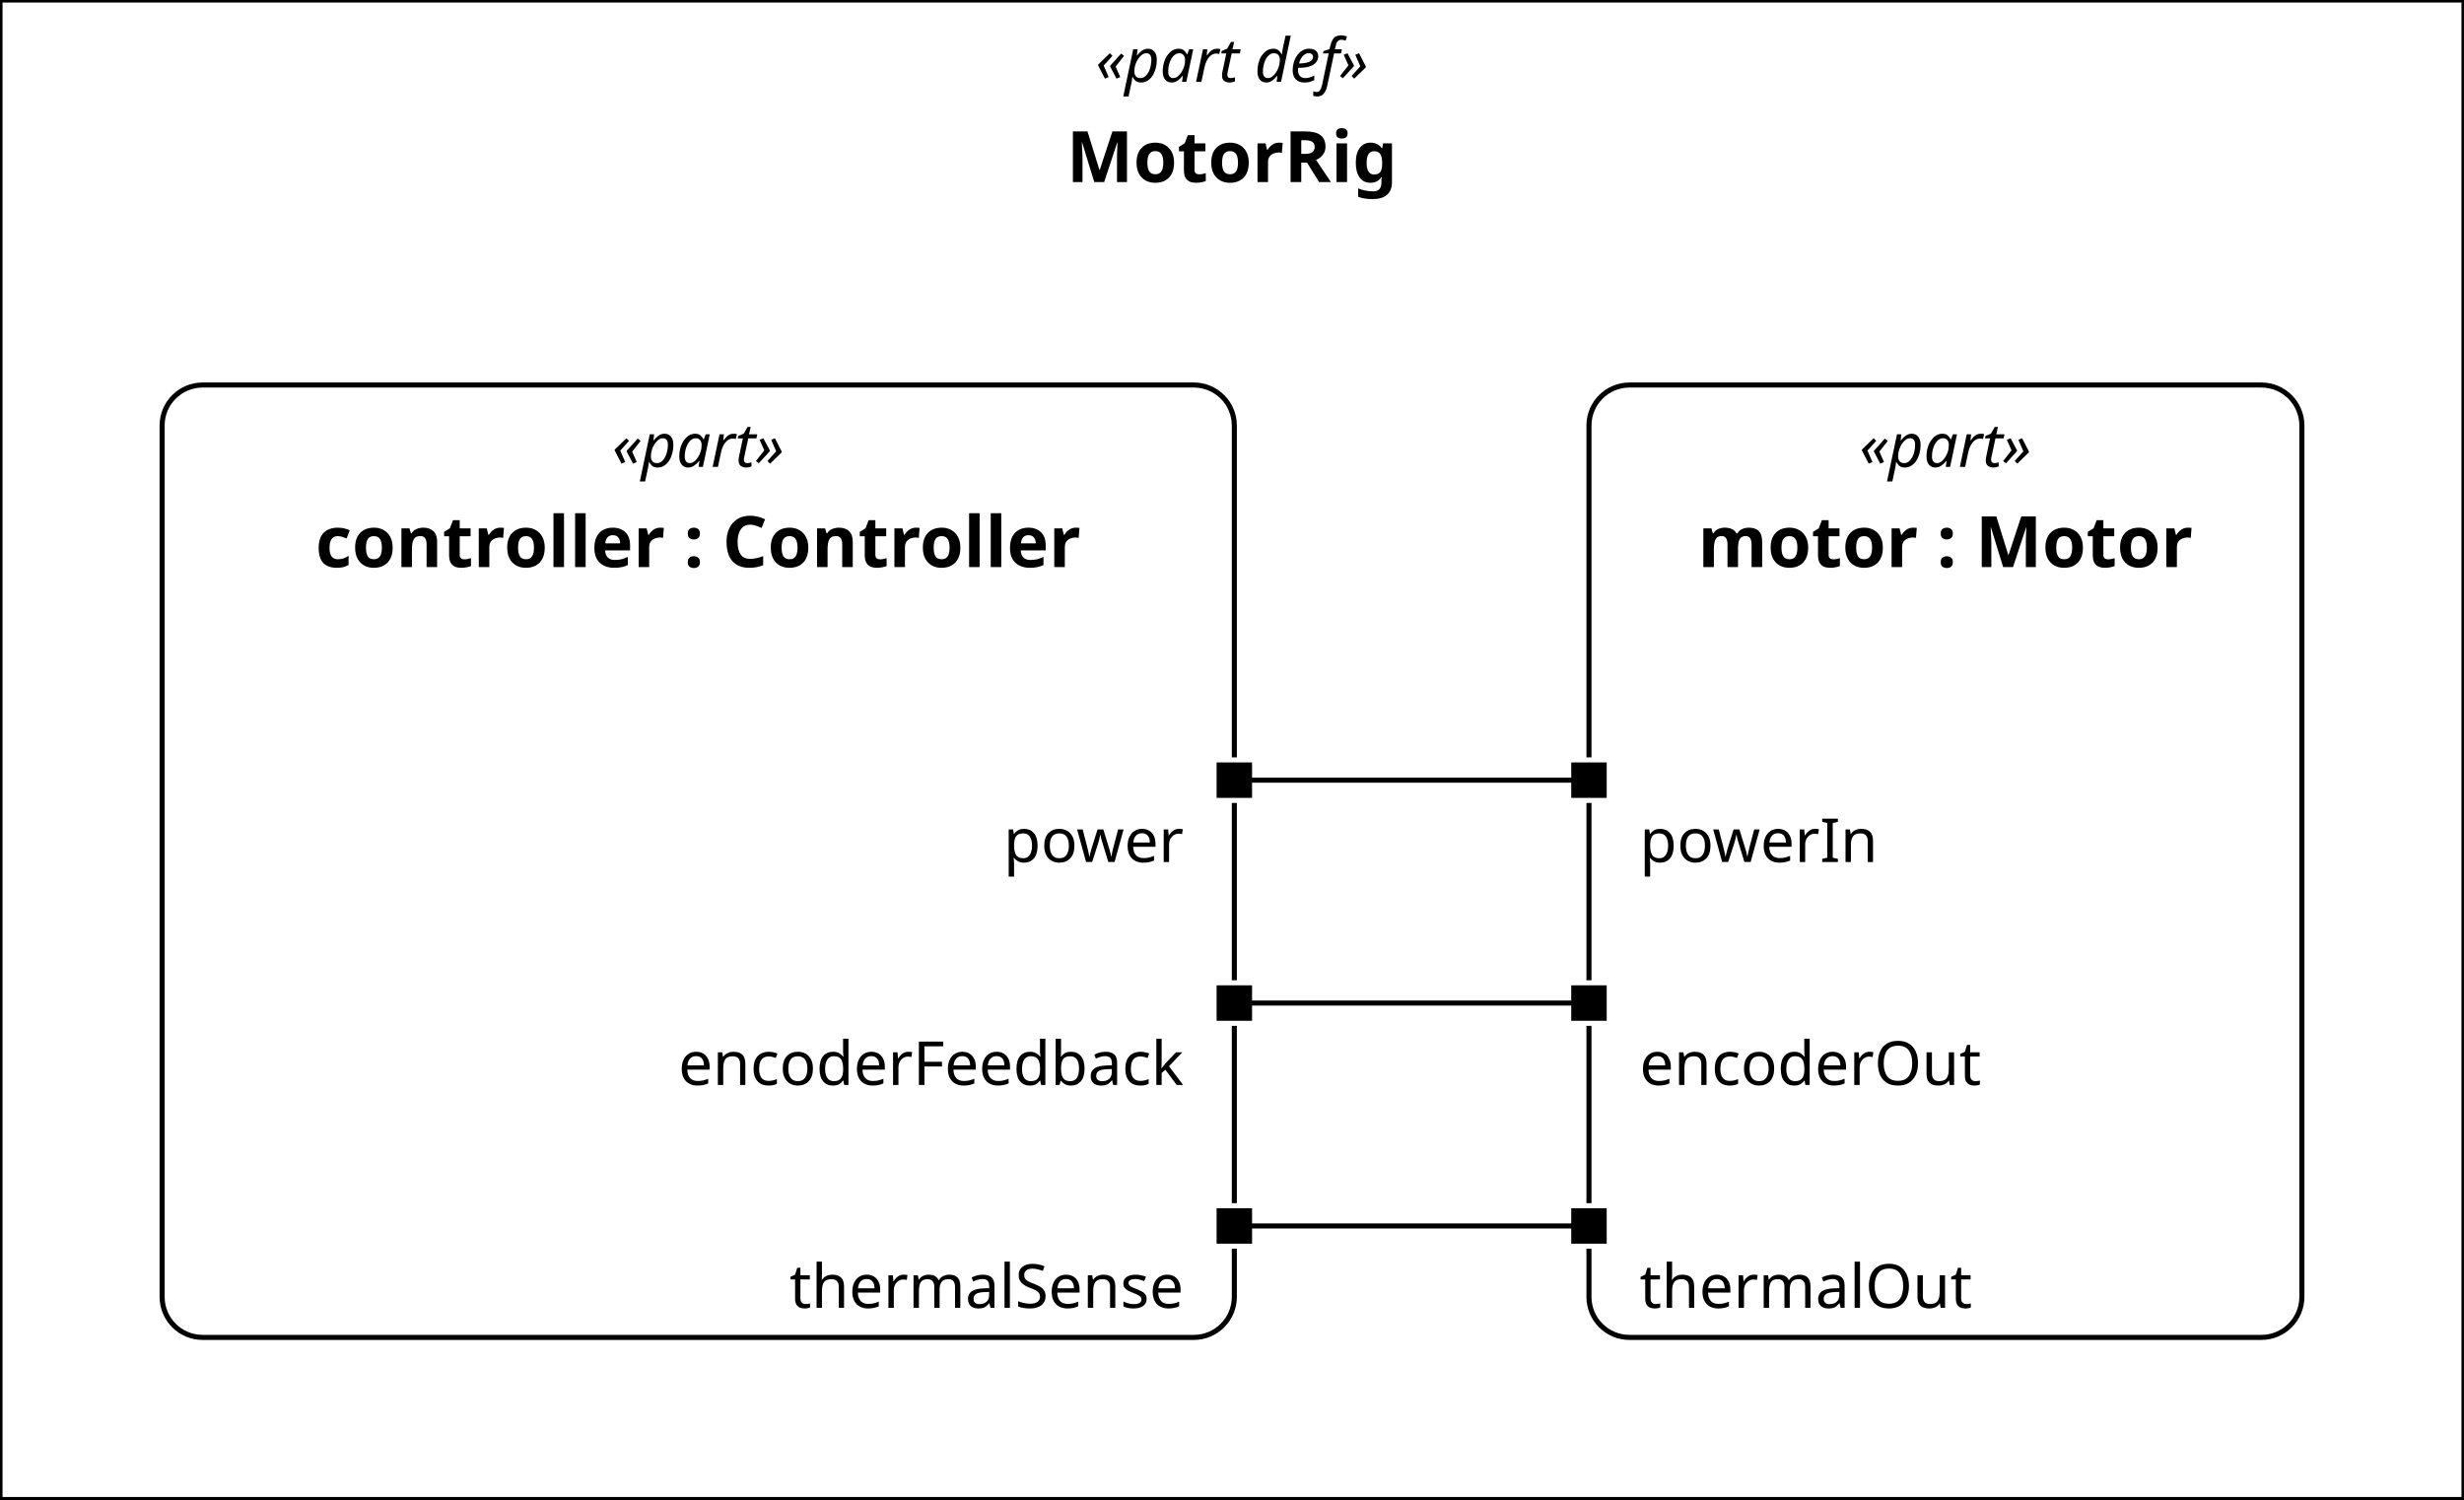
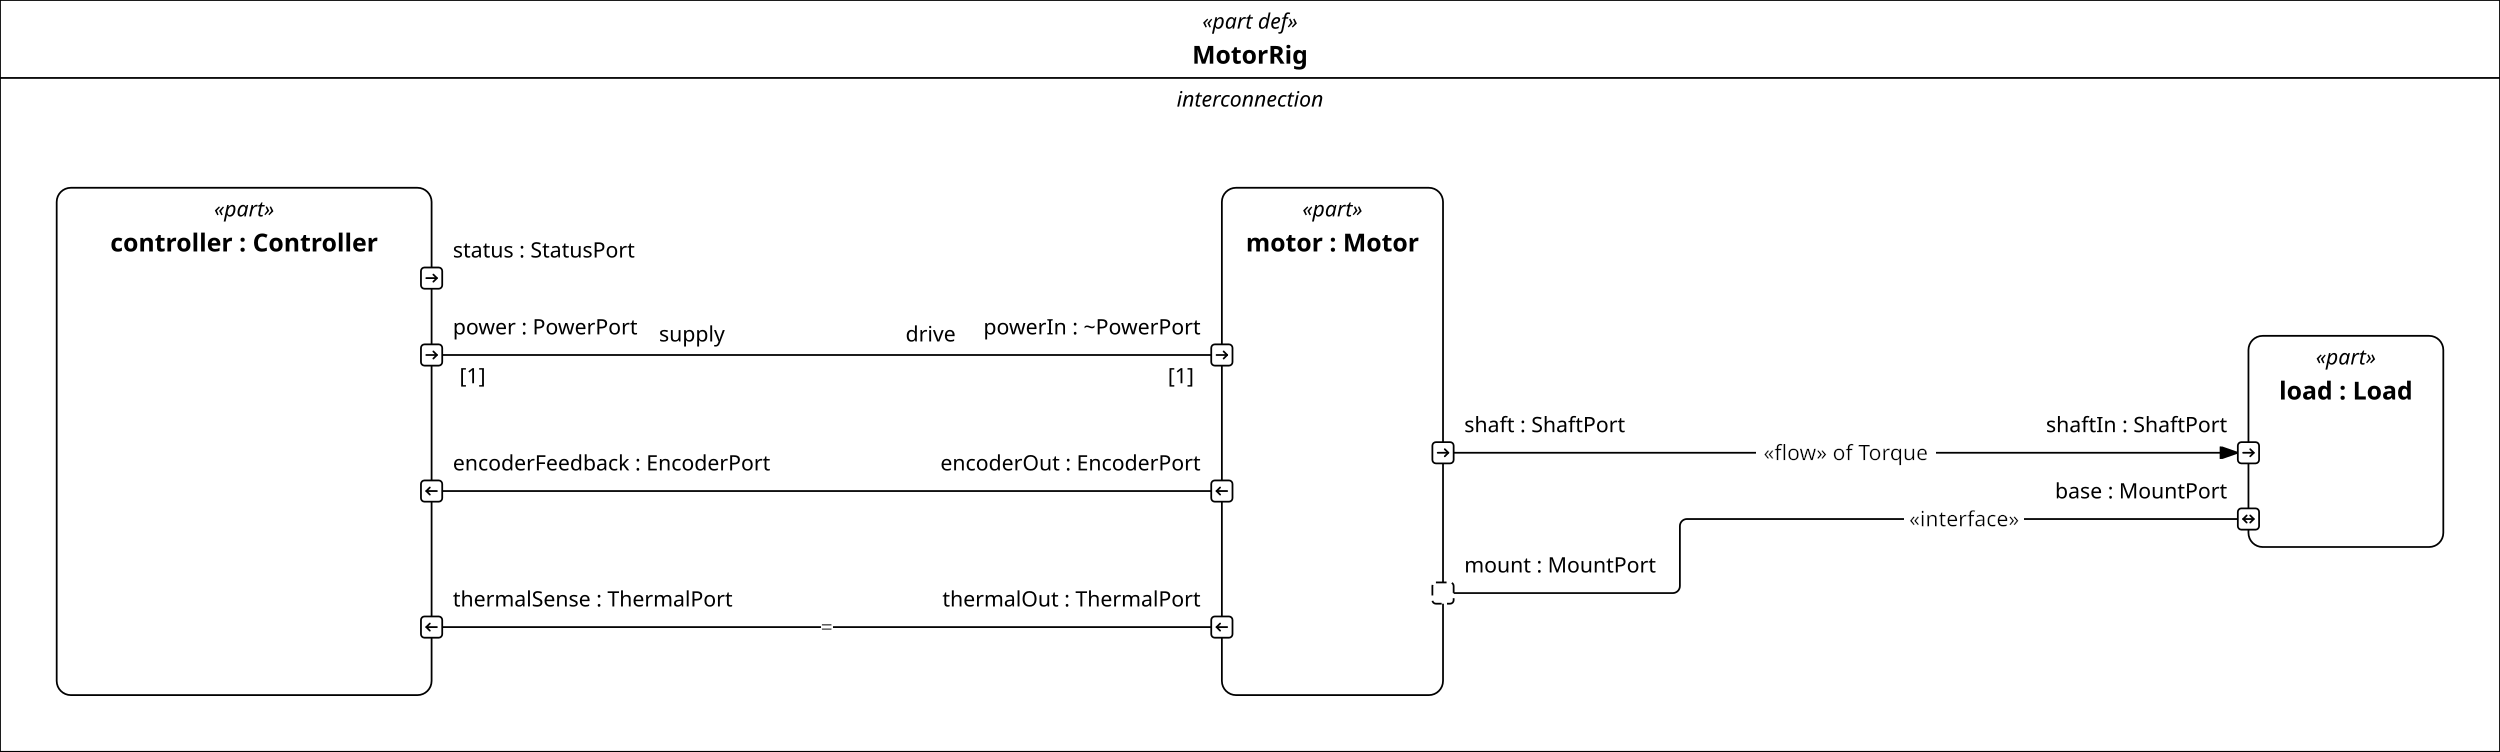
- <svg xmlns="http://www.w3.org/2000/svg" width="486.36" height="296.00" viewBox="0 0 486.36 296.00">
+ <svg xmlns="http://www.w3.org/2000/svg" width="1411.28" height="424.40" viewBox="0 0 1411.28 424.40">
  <defs>
    <marker id="line-end-open-chevron" markerWidth="10.165" markerHeight="7" refX="10.165" refY="3.5" orient="auto">
      <polyline points="0 0, 10 3.5, 0 7" fill="none" stroke="#000000" stroke-width="1.00" stroke-linejoin="bevel" />
    </marker>
    <marker id="line-end-hollow-triangle" markerWidth="10.165" markerHeight="7" refX="10.165" refY="3.5" orient="auto">
      <polygon points="0 0, 10 3.5, 0 7" fill="#FFFFFF" stroke="#000000" stroke-width="1.00" stroke-linejoin="bevel" />
    </marker>
    <marker id="line-end-filled-arrow" markerWidth="10.165" markerHeight="7" refX="10.165" refY="3.5" orient="auto">
      <polygon points="0 0, 10 3.5, 0 7" fill="#000000" stroke="#000000" stroke-width="1.00" stroke-linejoin="bevel" />
    </marker>
    <marker id="line-end-hollow-triangle-crossbar" markerWidth="14.665" markerHeight="7" refX="14.665" refY="3.5" orient="auto">
      <polygon points="4.5 0, 14.5 3.5, 4.5 7" fill="#FFFFFF" stroke="#000000" stroke-width="1.00" stroke-linejoin="bevel" />
      <line x1="1" y1="0" x2="1" y2="7" stroke="#000000" stroke-width="1.00" />
    </marker>
    <marker id="line-end-hollow-diamond" markerWidth="14" markerHeight="8" refX="13.277" refY="4" orient="auto">
      <polygon points="1 4, 7 0, 13 4, 7 8" fill="#FFFFFF" stroke="#000000" stroke-width="1.00" stroke-linejoin="bevel" />
    </marker>
    <marker id="line-end-filled-diamond" markerWidth="14" markerHeight="8" refX="13.277" refY="4" orient="auto">
      <polygon points="1 4, 7 0, 13 4, 7 8" fill="#000000" stroke="#000000" stroke-width="1.00" stroke-linejoin="bevel" />
    </marker>
    <marker id="line-end-circle" markerWidth="10" markerHeight="10" refX="9.5" refY="5" orient="auto">
      <circle cx="5" cy="5" r="4" fill="#FFFFFF" stroke="#000000" stroke-width="1.00" />
    </marker>
    <marker id="line-end-bar" markerWidth="4" markerHeight="12" refX="2.5" refY="6" orient="auto">
      <line x1="2" y1="0" x2="2" y2="12" stroke="#000000" stroke-width="1.00" />
    </marker>
    <filter id="label-bg" x="-0.05" y="-0.05" width="1.1" height="1.1">
      <feFlood flood-color="#FFFFFF" />
      <feComposite in="SourceGraphic" operator="over" />
    </filter>
  </defs>
-   <rect x="0.00" y="0.00" width="486.36" height="296.00" fill="#FFFFFF" stroke="#000000" stroke-width="1.00" />
-   <text x="243.18" y="12.00" font-family="Noto Sans, sans-serif" font-size="12.00" font-style="italic" fill="#000000" text-anchor="middle" dominant-baseline="middle">«part def»</text>
-   <text x="243.18" y="31.00" font-family="Noto Sans, sans-serif" font-size="14.00" font-weight="bold" fill="#000000" text-anchor="middle" dominant-baseline="middle">MotorRig</text>
-   <rect x="32.00" y="76.00" width="211.64" height="188.00" fill="#FFFFFF" stroke="#000000" stroke-width="1.00" rx="8.00" ry="8.00" />
-   <text x="137.82" y="88.00" font-family="Noto Sans, sans-serif" font-size="12.00" font-style="italic" fill="#000000" text-anchor="middle" dominant-baseline="middle">«part»</text>
-   <text x="137.82" y="107.00" font-family="Noto Sans, sans-serif" font-size="14.00" font-weight="bold" fill="#000000" text-anchor="middle" dominant-baseline="middle">controller : Controller</text>
-   <rect x="313.64" y="76.00" width="140.72" height="188.00" fill="#FFFFFF" stroke="#000000" stroke-width="1.00" rx="8.00" ry="8.00" />
-   <text x="384.00" y="88.00" font-family="Noto Sans, sans-serif" font-size="12.00" font-style="italic" fill="#000000" text-anchor="middle" dominant-baseline="middle">«part»</text>
-   <text x="384.00" y="107.00" font-family="Noto Sans, sans-serif" font-size="14.00" font-weight="bold" fill="#000000" text-anchor="middle" dominant-baseline="middle">motor : Motor</text>
-   <rect x="239.64" y="150.00" width="8.00" height="8.00" fill="#000000" stroke="#FFFFFF" stroke-width="1.00" />
-   <text x="233.64" y="166.00" font-family="Noto Sans, sans-serif" font-size="12.00" fill="#000000" text-anchor="end" dominant-baseline="middle">power</text>
-   <rect x="309.64" y="150.00" width="8.00" height="8.00" fill="#000000" stroke="#FFFFFF" stroke-width="1.00" />
-   <text x="323.64" y="166.00" font-family="Noto Sans, sans-serif" font-size="12.00" fill="#000000" text-anchor="start" dominant-baseline="middle">powerIn</text>
-   <path d="M 243.64 154.00 L 313.64 154.00" fill="none" stroke="#000000" stroke-width="1.00" />
-   <rect x="309.64" y="194.00" width="8.00" height="8.00" fill="#000000" stroke="#FFFFFF" stroke-width="1.00" />
-   <text x="323.64" y="210.00" font-family="Noto Sans, sans-serif" font-size="12.00" fill="#000000" text-anchor="start" dominant-baseline="middle">encoderOut</text>
-   <rect x="239.64" y="194.00" width="8.00" height="8.00" fill="#000000" stroke="#FFFFFF" stroke-width="1.00" />
-   <text x="233.64" y="210.00" font-family="Noto Sans, sans-serif" font-size="12.00" fill="#000000" text-anchor="end" dominant-baseline="middle">encoderFeedback</text>
-   <path d="M 313.64 198.00 L 243.64 198.00" fill="none" stroke="#000000" stroke-width="1.00" />
-   <rect x="309.64" y="238.00" width="8.00" height="8.00" fill="#000000" stroke="#FFFFFF" stroke-width="1.00" />
-   <text x="323.64" y="254.00" font-family="Noto Sans, sans-serif" font-size="12.00" fill="#000000" text-anchor="start" dominant-baseline="middle">thermalOut</text>
-   <rect x="239.64" y="238.00" width="8.00" height="8.00" fill="#000000" stroke="#FFFFFF" stroke-width="1.00" />
-   <text x="233.64" y="254.00" font-family="Noto Sans, sans-serif" font-size="12.00" fill="#000000" text-anchor="end" dominant-baseline="middle">thermalSense</text>
-   <path d="M 313.64 242.00 L 243.64 242.00" fill="none" stroke="#000000" stroke-width="1.00" />
+   <rect x="0.00" y="0.00" width="1411.28" height="424.40" fill="#FFFFFF" stroke="#000000" stroke-width="1.00" />
+   <text x="705.64" y="12.00" font-family="Noto Sans, sans-serif" font-size="12.00" font-style="italic" fill="#000000" text-anchor="middle" dominant-baseline="middle">«part def»</text>
+   <text x="705.64" y="31.00" font-family="Noto Sans, sans-serif" font-size="14.00" font-weight="bold" fill="#000000" text-anchor="middle" dominant-baseline="middle">MotorRig</text>
+   <line x1="0.00" y1="44.00" x2="1411.28" y2="44.00" stroke="#000000" stroke-width="1.00" />
+   <text x="705.64" y="56.00" font-family="Noto Sans, sans-serif" font-size="12.00" font-style="italic" fill="#000000" text-anchor="middle" dominant-baseline="middle">interconnection</text>
+   <rect x="32.00" y="106.00" width="211.64" height="286.40" fill="#FFFFFF" stroke="#000000" stroke-width="1.00" rx="8.00" ry="8.00" />
+   <text x="137.82" y="118.00" font-family="Noto Sans, sans-serif" font-size="12.00" font-style="italic" fill="#000000" text-anchor="middle" dominant-baseline="middle">«part»</text>
+   <text x="137.82" y="137.00" font-family="Noto Sans, sans-serif" font-size="14.00" font-weight="bold" fill="#000000" text-anchor="middle" dominant-baseline="middle">controller : Controller</text>
+   <rect x="689.76" y="106.00" width="124.84" height="286.40" fill="#FFFFFF" stroke="#000000" stroke-width="1.00" rx="8.00" ry="8.00" />
+   <text x="752.18" y="118.00" font-family="Noto Sans, sans-serif" font-size="12.00" font-style="italic" fill="#000000" text-anchor="middle" dominant-baseline="middle">«part»</text>
+   <text x="752.18" y="137.00" font-family="Noto Sans, sans-serif" font-size="14.00" font-weight="bold" fill="#000000" text-anchor="middle" dominant-baseline="middle">motor : Motor</text>
+   <rect x="1269.28" y="189.59" width="110.00" height="119.20" fill="#FFFFFF" stroke="#000000" stroke-width="1.00" rx="8.00" ry="8.00" />
+   <text x="1324.28" y="201.59" font-family="Noto Sans, sans-serif" font-size="12.00" font-style="italic" fill="#000000" text-anchor="middle" dominant-baseline="middle">«part»</text>
+   <text x="1324.28" y="220.59" font-family="Noto Sans, sans-serif" font-size="14.00" font-weight="bold" fill="#000000" text-anchor="middle" dominant-baseline="middle">load : Load</text>
+   <path d="M 243.64 200.40 L 689.76 200.40" fill="none" stroke="#000000" stroke-width="1.00" />
+   <path d="M 689.76 277.20 L 243.64 277.20" fill="none" stroke="#000000" stroke-width="1.00" />
+   <path d="M 689.76 354.00 L 243.64 354.00" fill="none" stroke="#000000" stroke-width="1.00" />
+   <path d="M 814.60 255.59 L 1263.28 255.59" fill="none" stroke="#000000" stroke-width="1.00" marker-end="url(#line-end-filled-arrow)" />
+   <path d="M 814.60 334.80 L 944.32 334.80 A 4.00 4.00 0 0 0 948.32 330.80 L 948.32 296.99 A 4.00 4.00 0 0 1 952.32 292.99 L 1269.28 292.99" fill="none" stroke="#000000" stroke-width="1.00" />
+   <rect x="237.64" y="194.40" width="12.00" height="12.00" rx="2.00" ry="2.00" fill="#FFFFFF" stroke="#000000" stroke-width="1.00" />
+   <polyline points="246.64,200.40 240.64,200.40" fill="none" stroke="#000000" stroke-width="1.00" stroke-linecap="round" stroke-linejoin="round" />
+   <polyline points="244.64,198.40 246.64,200.40 244.64,202.40" fill="none" stroke="#000000" stroke-width="1.00" stroke-linecap="round" stroke-linejoin="round" />
+   <text x="255.64" y="184.60" font-family="Noto Sans, sans-serif" font-size="12.00" fill="#000000" text-anchor="start" dominant-baseline="middle">power : PowerPort</text>
+   <rect x="683.76" y="194.40" width="12.00" height="12.00" rx="2.00" ry="2.00" fill="#FFFFFF" stroke="#000000" stroke-width="1.00" />
+   <polyline points="686.76,200.40 692.76,200.40" fill="none" stroke="#000000" stroke-width="1.00" stroke-linecap="round" stroke-linejoin="round" />
+   <polyline points="690.76,202.40 692.76,200.40 690.76,198.40" fill="none" stroke="#000000" stroke-width="1.00" stroke-linecap="round" stroke-linejoin="round" />
+   <text x="677.76" y="184.60" font-family="Noto Sans, sans-serif" font-size="12.00" fill="#000000" text-anchor="end" dominant-baseline="middle">powerIn : ~PowerPort</text>
+   <rect x="683.76" y="271.20" width="12.00" height="12.00" rx="2.00" ry="2.00" fill="#FFFFFF" stroke="#000000" stroke-width="1.00" />
+   <polyline points="686.76,277.20 692.76,277.20" fill="none" stroke="#000000" stroke-width="1.00" stroke-linecap="round" stroke-linejoin="round" />
+   <polyline points="688.76,279.20 686.76,277.20 688.76,275.20" fill="none" stroke="#000000" stroke-width="1.00" stroke-linecap="round" stroke-linejoin="round" />
+   <text x="677.76" y="261.40" font-family="Noto Sans, sans-serif" font-size="12.00" fill="#000000" text-anchor="end" dominant-baseline="middle">encoderOut : EncoderPort</text>
+   <rect x="237.64" y="271.20" width="12.00" height="12.00" rx="2.00" ry="2.00" fill="#FFFFFF" stroke="#000000" stroke-width="1.00" />
+   <polyline points="246.64,277.20 240.64,277.20" fill="none" stroke="#000000" stroke-width="1.00" stroke-linecap="round" stroke-linejoin="round" />
+   <polyline points="242.64,275.20 240.64,277.20 242.64,279.20" fill="none" stroke="#000000" stroke-width="1.00" stroke-linecap="round" stroke-linejoin="round" />
+   <text x="255.64" y="261.40" font-family="Noto Sans, sans-serif" font-size="12.00" fill="#000000" text-anchor="start" dominant-baseline="middle">encoderFeedback : EncoderPort</text>
+   <rect x="683.76" y="348.00" width="12.00" height="12.00" rx="2.00" ry="2.00" fill="#FFFFFF" stroke="#000000" stroke-width="1.00" />
+   <polyline points="686.76,354.00 692.76,354.00" fill="none" stroke="#000000" stroke-width="1.00" stroke-linecap="round" stroke-linejoin="round" />
+   <polyline points="688.76,356.00 686.76,354.00 688.76,352.00" fill="none" stroke="#000000" stroke-width="1.00" stroke-linecap="round" stroke-linejoin="round" />
+   <text x="677.76" y="338.20" font-family="Noto Sans, sans-serif" font-size="12.00" fill="#000000" text-anchor="end" dominant-baseline="middle">thermalOut : ThermalPort</text>
+   <rect x="237.64" y="348.00" width="12.00" height="12.00" rx="2.00" ry="2.00" fill="#FFFFFF" stroke="#000000" stroke-width="1.00" />
+   <polyline points="246.64,354.00 240.64,354.00" fill="none" stroke="#000000" stroke-width="1.00" stroke-linecap="round" stroke-linejoin="round" />
+   <polyline points="242.64,352.00 240.64,354.00 242.64,356.00" fill="none" stroke="#000000" stroke-width="1.00" stroke-linecap="round" stroke-linejoin="round" />
+   <text x="255.64" y="338.20" font-family="Noto Sans, sans-serif" font-size="12.00" fill="#000000" text-anchor="start" dominant-baseline="middle">thermalSense : ThermalPort</text>
+   <rect x="808.60" y="249.59" width="12.00" height="12.00" rx="2.00" ry="2.00" fill="#FFFFFF" stroke="#000000" stroke-width="1.00" />
+   <polyline points="817.60,255.59 811.60,255.59" fill="none" stroke="#000000" stroke-width="1.00" stroke-linecap="round" stroke-linejoin="round" />
+   <polyline points="815.60,253.59 817.60,255.59 815.60,257.59" fill="none" stroke="#000000" stroke-width="1.00" stroke-linecap="round" stroke-linejoin="round" />
+   <text x="826.60" y="239.79" font-family="Noto Sans, sans-serif" font-size="12.00" fill="#000000" text-anchor="start" dominant-baseline="middle">shaft : ShaftPort</text>
+   <rect x="1263.28" y="249.59" width="12.00" height="12.00" rx="2.00" ry="2.00" fill="#FFFFFF" stroke="#000000" stroke-width="1.00" />
+   <polyline points="1266.28,255.59 1272.28,255.59" fill="none" stroke="#000000" stroke-width="1.00" stroke-linecap="round" stroke-linejoin="round" />
+   <polyline points="1270.28,257.59 1272.28,255.59 1270.28,253.59" fill="none" stroke="#000000" stroke-width="1.00" stroke-linecap="round" stroke-linejoin="round" />
+   <text x="1257.28" y="239.79" font-family="Noto Sans, sans-serif" font-size="12.00" fill="#000000" text-anchor="end" dominant-baseline="middle">shaftIn : ShaftPort</text>
+   <rect x="808.60" y="328.80" width="12.00" height="12.00" rx="2.00" ry="2.00" fill="#FFFFFF" stroke="#000000" stroke-width="1.00" stroke-dasharray="6 3" />
+   <text x="826.60" y="319.00" font-family="Noto Sans, sans-serif" font-size="12.00" fill="#000000" text-anchor="start" dominant-baseline="middle">mount : MountPort</text>
+   <rect x="1263.28" y="286.99" width="12.00" height="12.00" rx="2.00" ry="2.00" fill="#FFFFFF" stroke="#000000" stroke-width="1.00" />
+   <polyline points="1266.28,292.99 1272.28,292.99" fill="none" stroke="#000000" stroke-width="1.00" stroke-linecap="round" stroke-linejoin="round" />
+   <polyline points="1270.28,294.99 1272.28,292.99 1270.28,290.99" fill="none" stroke="#000000" stroke-width="1.00" stroke-linecap="round" stroke-linejoin="round" />
+   <polyline points="1268.28,294.99 1266.28,292.99 1268.28,290.99" fill="none" stroke="#000000" stroke-width="1.00" stroke-linecap="round" stroke-linejoin="round" />
+   <text x="1257.28" y="277.19" font-family="Noto Sans, sans-serif" font-size="12.00" fill="#000000" text-anchor="end" dominant-baseline="middle">base : MountPort</text>
+   <rect x="237.64" y="151.00" width="12.00" height="12.00" rx="2.00" ry="2.00" fill="#FFFFFF" stroke="#000000" stroke-width="1.00" />
+   <polyline points="246.64,157.00 240.64,157.00" fill="none" stroke="#000000" stroke-width="1.00" stroke-linecap="round" stroke-linejoin="round" />
+   <polyline points="244.64,155.00 246.64,157.00 244.64,159.00" fill="none" stroke="#000000" stroke-width="1.00" stroke-linecap="round" stroke-linejoin="round" />
+   <text x="255.64" y="141.20" font-family="Noto Sans, sans-serif" font-size="12.00" fill="#000000" text-anchor="start" dominant-baseline="middle">status : StatusPort</text>
+   <text x="466.70" y="354.00" font-family="Noto Sans, sans-serif" font-size="12.00" fill="#000000" text-anchor="middle" dominant-baseline="middle" filter="url(#label-bg)">=</text>
+   <text x="1041.94" y="255.59" font-family="Noto Sans, sans-serif" font-size="12.00" fill="#000000" text-anchor="middle" dominant-baseline="middle" filter="url(#label-bg)">«flow» of Torque</text>
+   <text x="1108.80" y="292.99" font-family="Noto Sans, sans-serif" font-size="12.00" fill="#000000" text-anchor="middle" dominant-baseline="middle" filter="url(#label-bg)">«interface»</text>
+   <text x="390.58" y="188.60" font-family="Noto Sans, sans-serif" font-size="12.00" fill="#000000" text-anchor="middle" dominant-baseline="middle">supply</text>
+   <text x="266.76" y="212.20" font-family="Noto Sans, sans-serif" font-size="12.00" fill="#000000" text-anchor="middle" dominant-baseline="middle">[1]</text>
+   <text x="525.36" y="188.60" font-family="Noto Sans, sans-serif" font-size="12.00" fill="#000000" text-anchor="middle" dominant-baseline="middle">drive</text>
+   <text x="666.64" y="212.20" font-family="Noto Sans, sans-serif" font-size="12.00" fill="#000000" text-anchor="middle" dominant-baseline="middle">[1]</text>
</svg>
